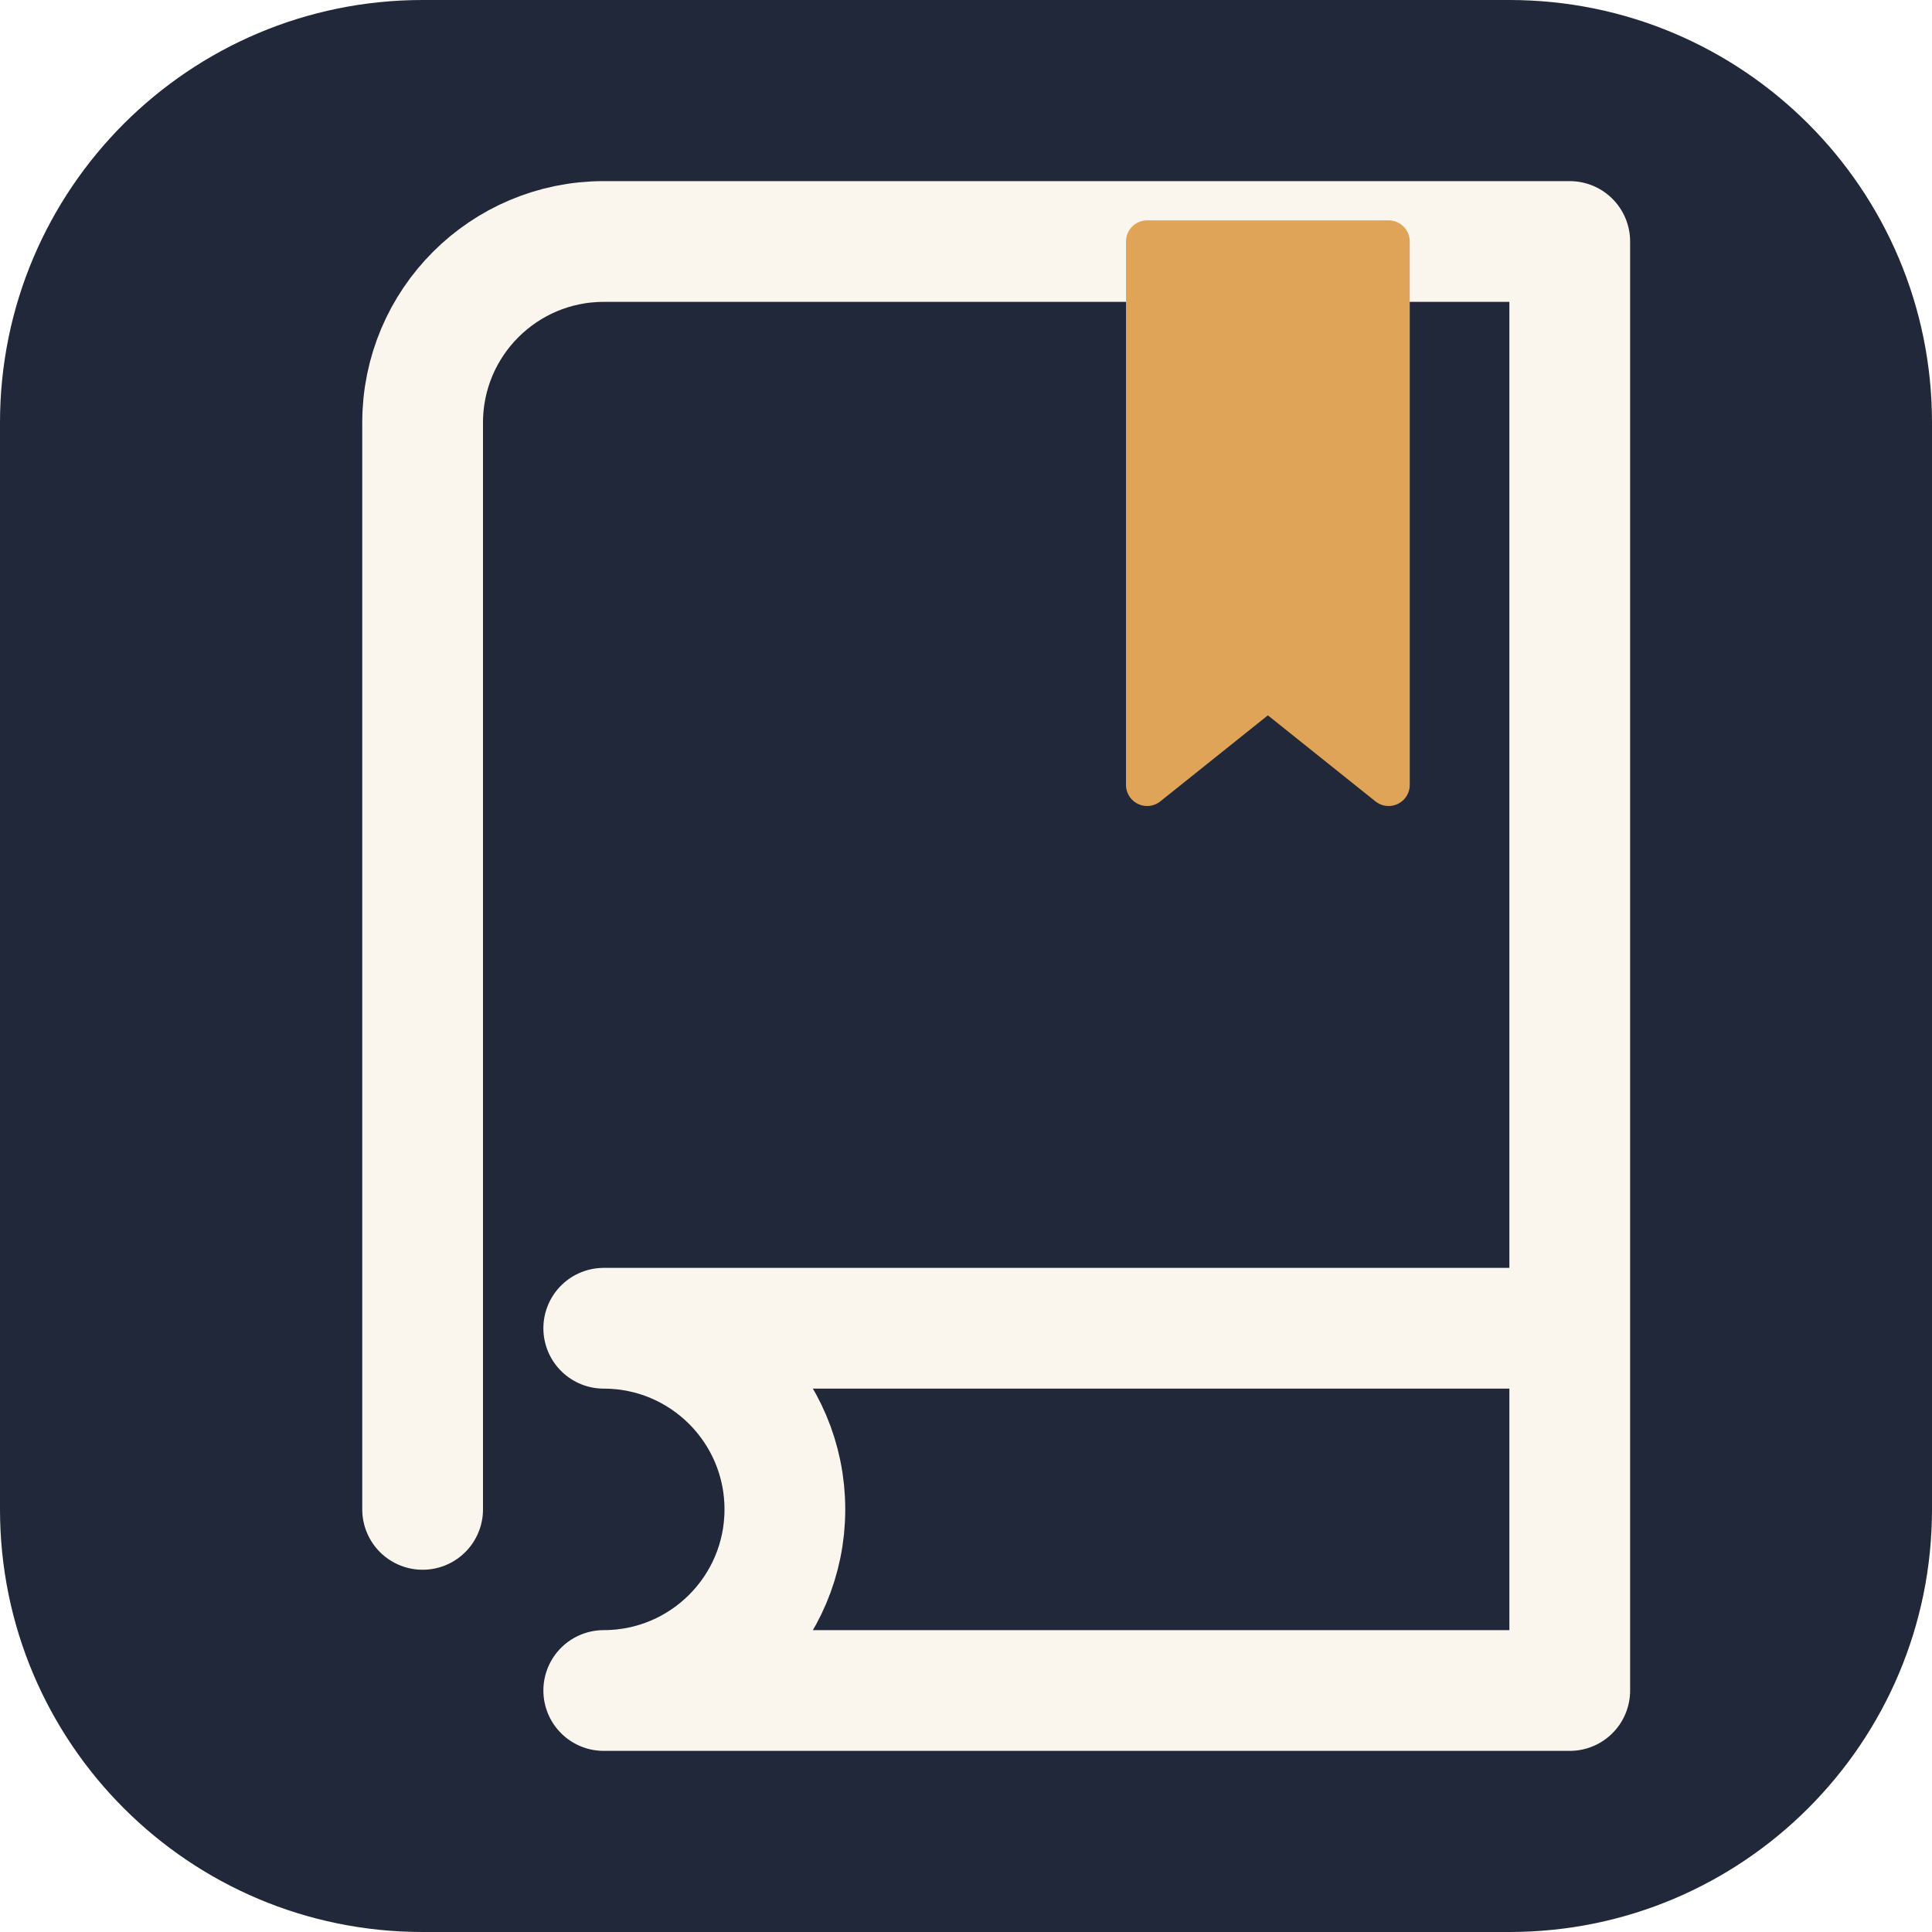
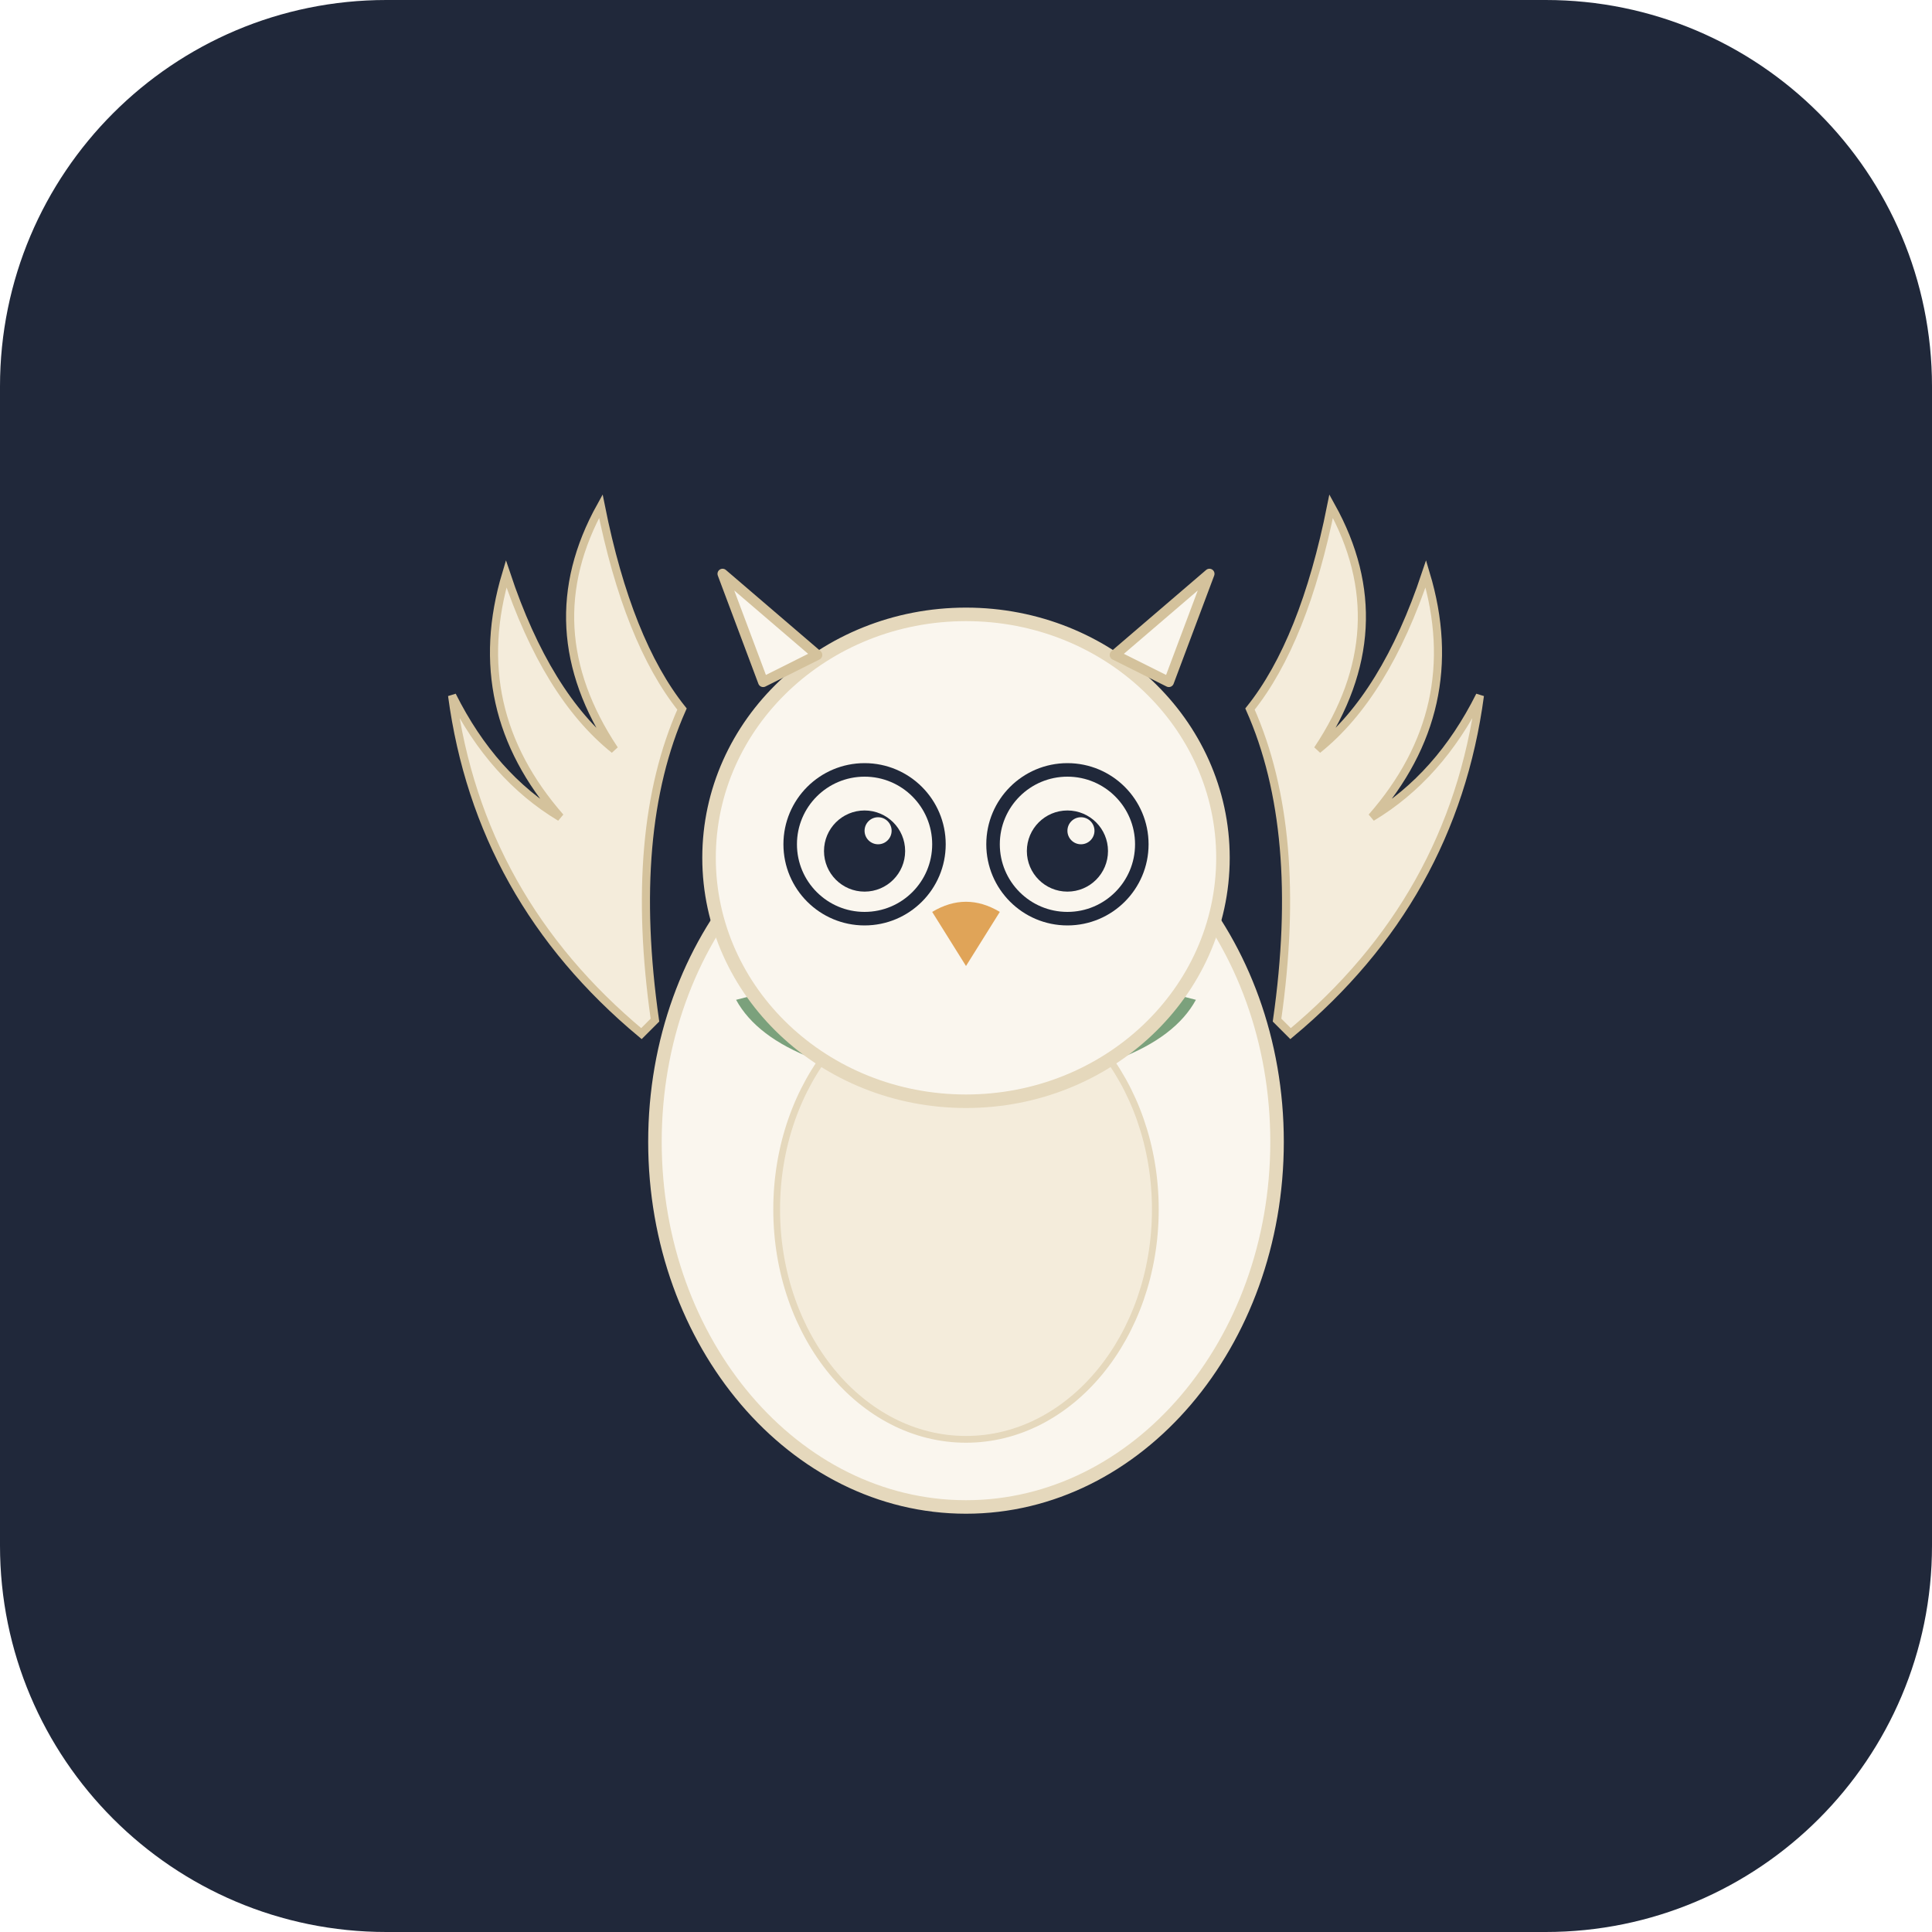
- <svg xmlns="http://www.w3.org/2000/svg" viewBox="0 0 64 64" width="64" height="64">
-   <rect width="64" height="64" rx="14" fill="#20283A" />
-   <path d="M14 50V14a6 6 0 0 1 6-6h32v48H20a6 6 0 0 0 0-12h32" stroke="#FAF6EE" stroke-width="4" stroke-linecap="round" stroke-linejoin="round" fill="none" />
-   <path d="M38 8 v18 l4 -3.2 l4 3.2 v-18 z" fill="#E0A458" stroke="#E0A458" stroke-width="1.4" stroke-linejoin="round" />
+ <svg xmlns="http://www.w3.org/2000/svg" viewBox="0 0 200 200" width="200" height="200">
+   <rect width="200" height="200" rx="40" fill="#20283A" />
+   <g transform="translate(37 30) scale(0.7)">
+     <path d="M42 110 Q18 90 14 60 Q20 72 30 78 Q16 62 22 42 Q28 60 38 68 Q26 50 36 32 Q40 52 48 62 Q40 80 44 108Z" fill="#F4ECDB" stroke="#D4C29C" stroke-width="1.2" />
+     <path d="M138 110 Q162 90 166 60 Q160 72 150 78 Q164 62 158 42 Q152 60 142 68 Q154 50 144 32 Q140 52 132 62 Q140 80 136 108Z" fill="#F4ECDB" stroke="#D4C29C" stroke-width="1.2" />
+     <ellipse cx="90" cy="126" rx="46" ry="54" fill="#FAF6EE" stroke="#E5D8BC" stroke-width="2" />
+     <ellipse cx="90" cy="136" rx="28" ry="34" fill="#F4ECDB" stroke="#E5D8BC" stroke-width="1" />
+     <path d="M56 105 Q90 96 124 105 Q118 116 90 118 Q62 116 56 105Z" fill="#7BA17C" />
+     <ellipse cx="90" cy="84" rx="38" ry="36" fill="#FAF6EE" stroke="#E5D8BC" stroke-width="2" />
+     <path d="M60 58 L54 42 L68 54Z" fill="#FAF6EE" stroke="#D4C29C" stroke-width="1.5" stroke-linejoin="round" />
+     <path d="M120 58 L126 42 L112 54Z" fill="#FAF6EE" stroke="#D4C29C" stroke-width="1.5" stroke-linejoin="round" />
+     <circle cx="75" cy="82" r="12" fill="#20283A" />
+     <circle cx="75" cy="82" r="10" fill="#FAF6EE" />
+     <circle cx="75" cy="83" r="6" fill="#20283A" />
+     <circle cx="77" cy="80" r="2" fill="#FAF6EE" />
+     <circle cx="105" cy="82" r="12" fill="#20283A" />
+     <circle cx="105" cy="82" r="10" fill="#FAF6EE" />
+     <circle cx="105" cy="83" r="6" fill="#20283A" />
+     <circle cx="107" cy="80" r="2" fill="#FAF6EE" />
+     <path d="M85 92 L90 100 L95 92 Q90 89 85 92Z" fill="#E0A458" />
+   </g>
</svg>
